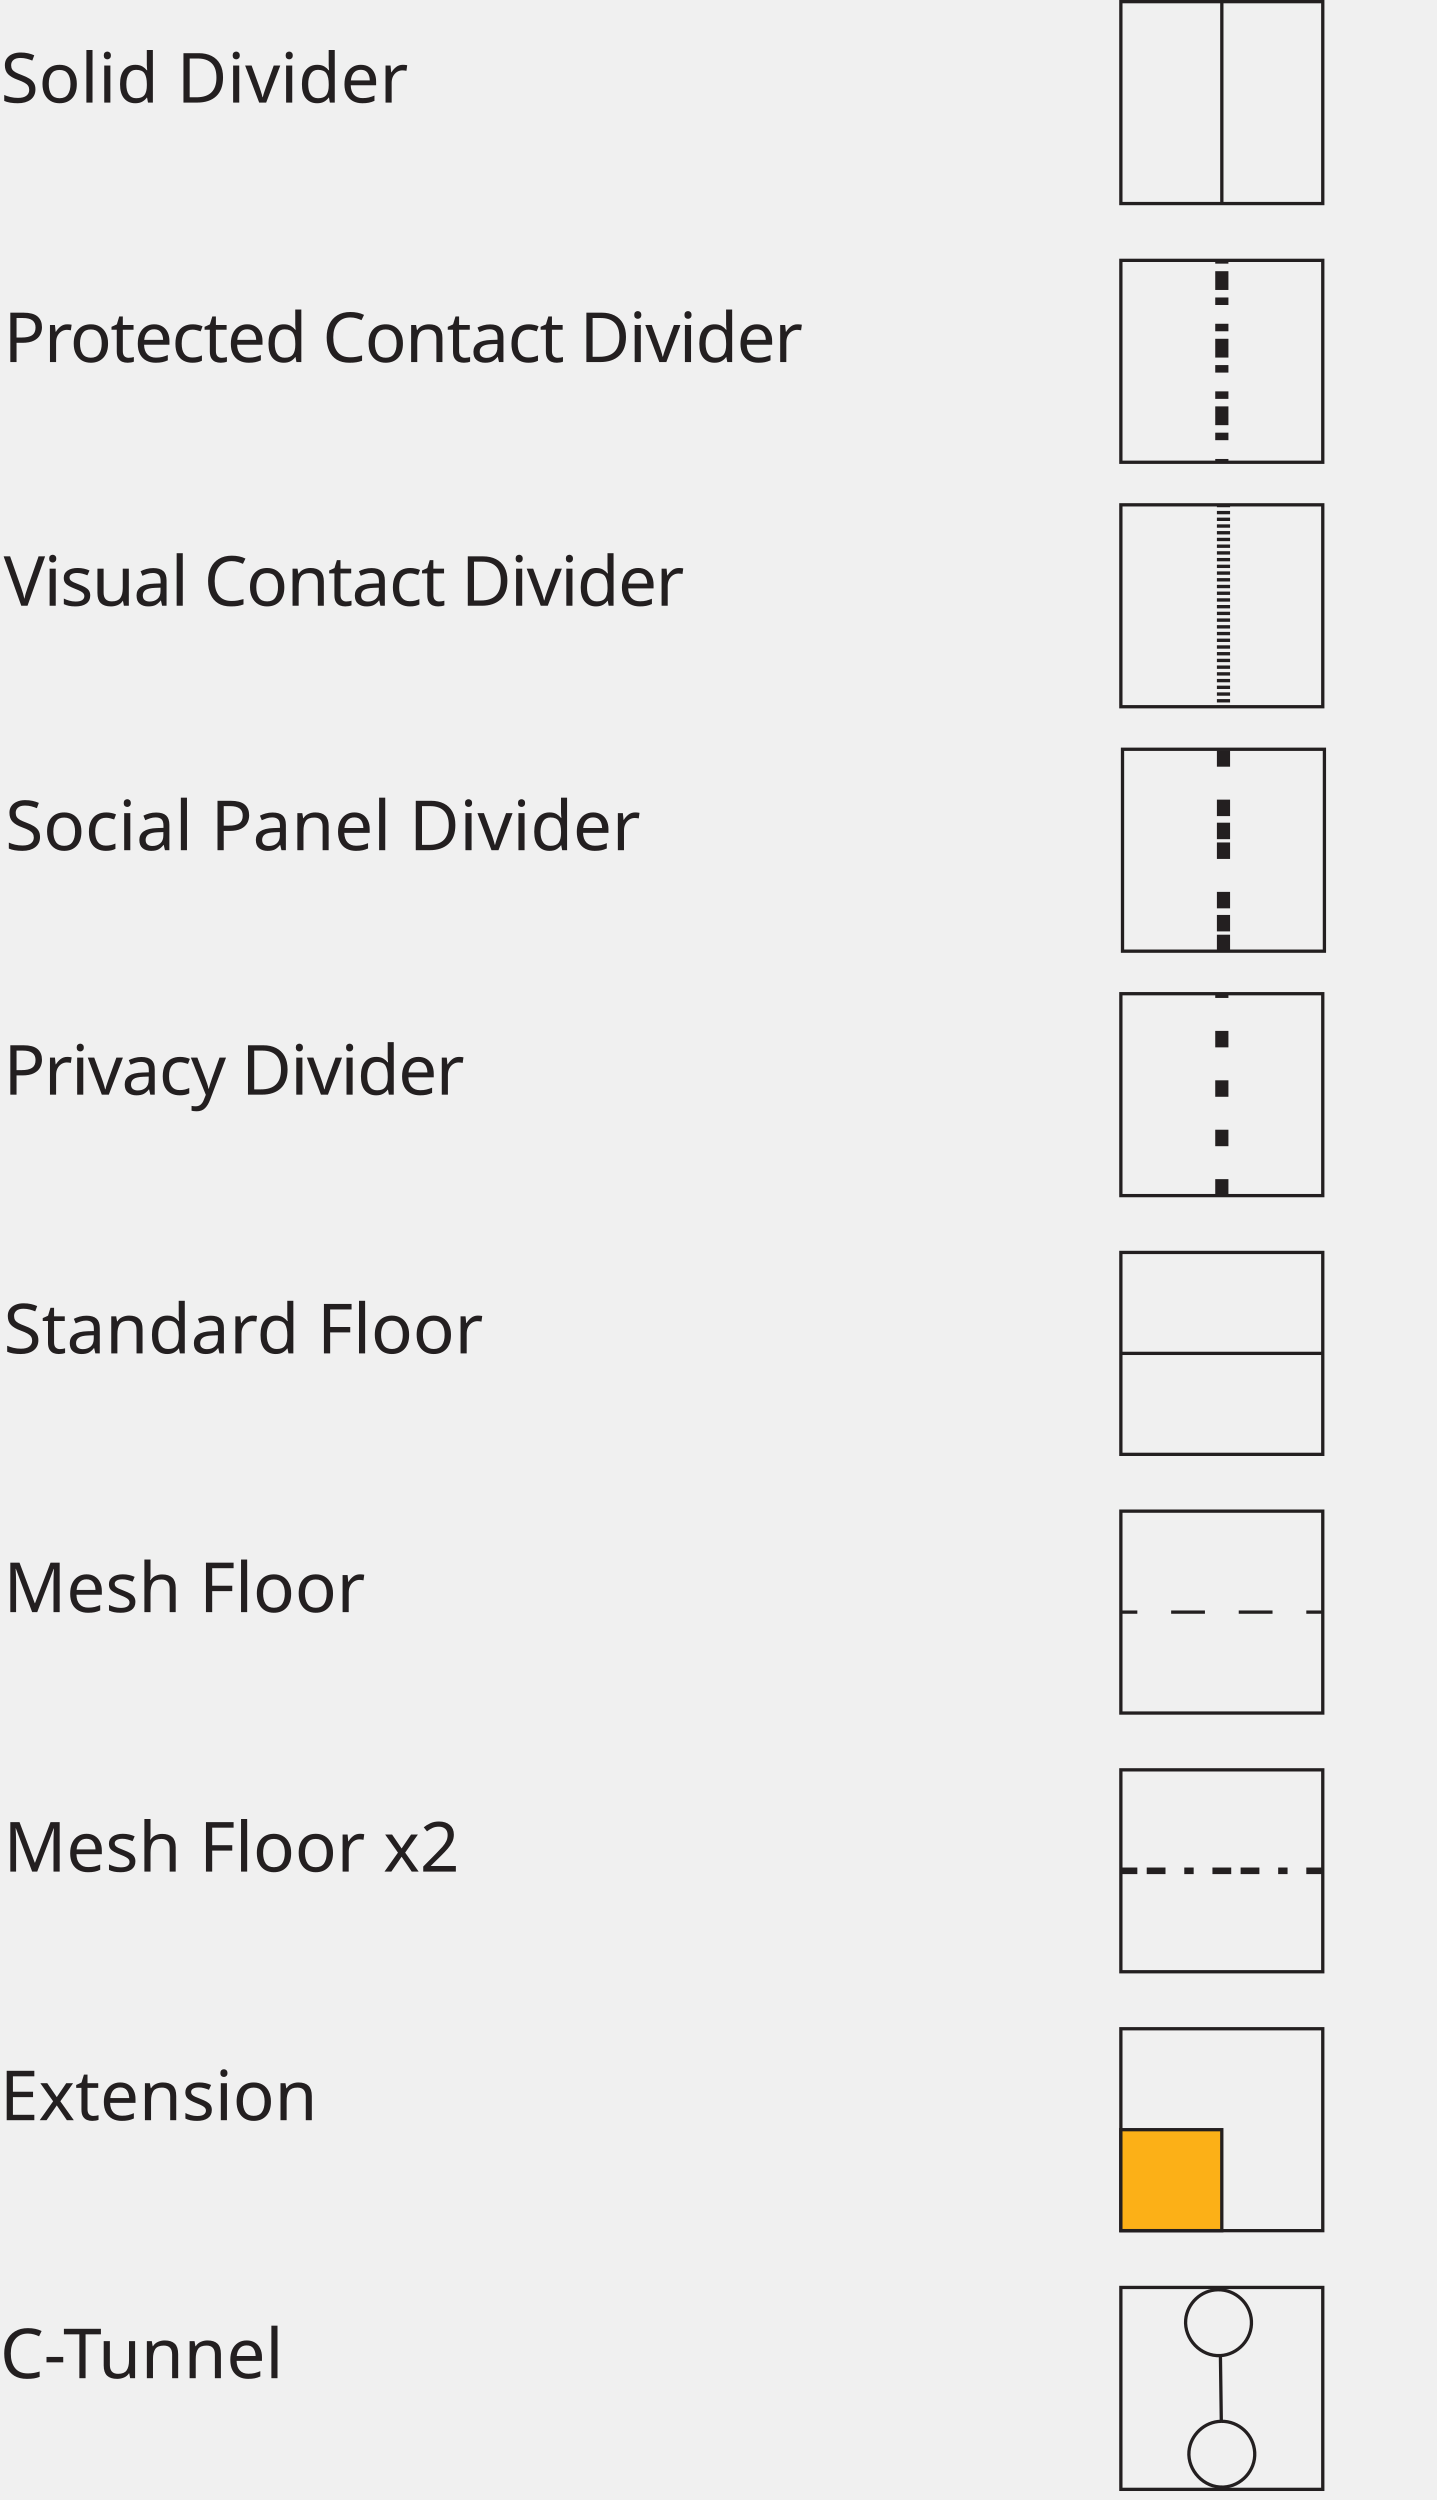
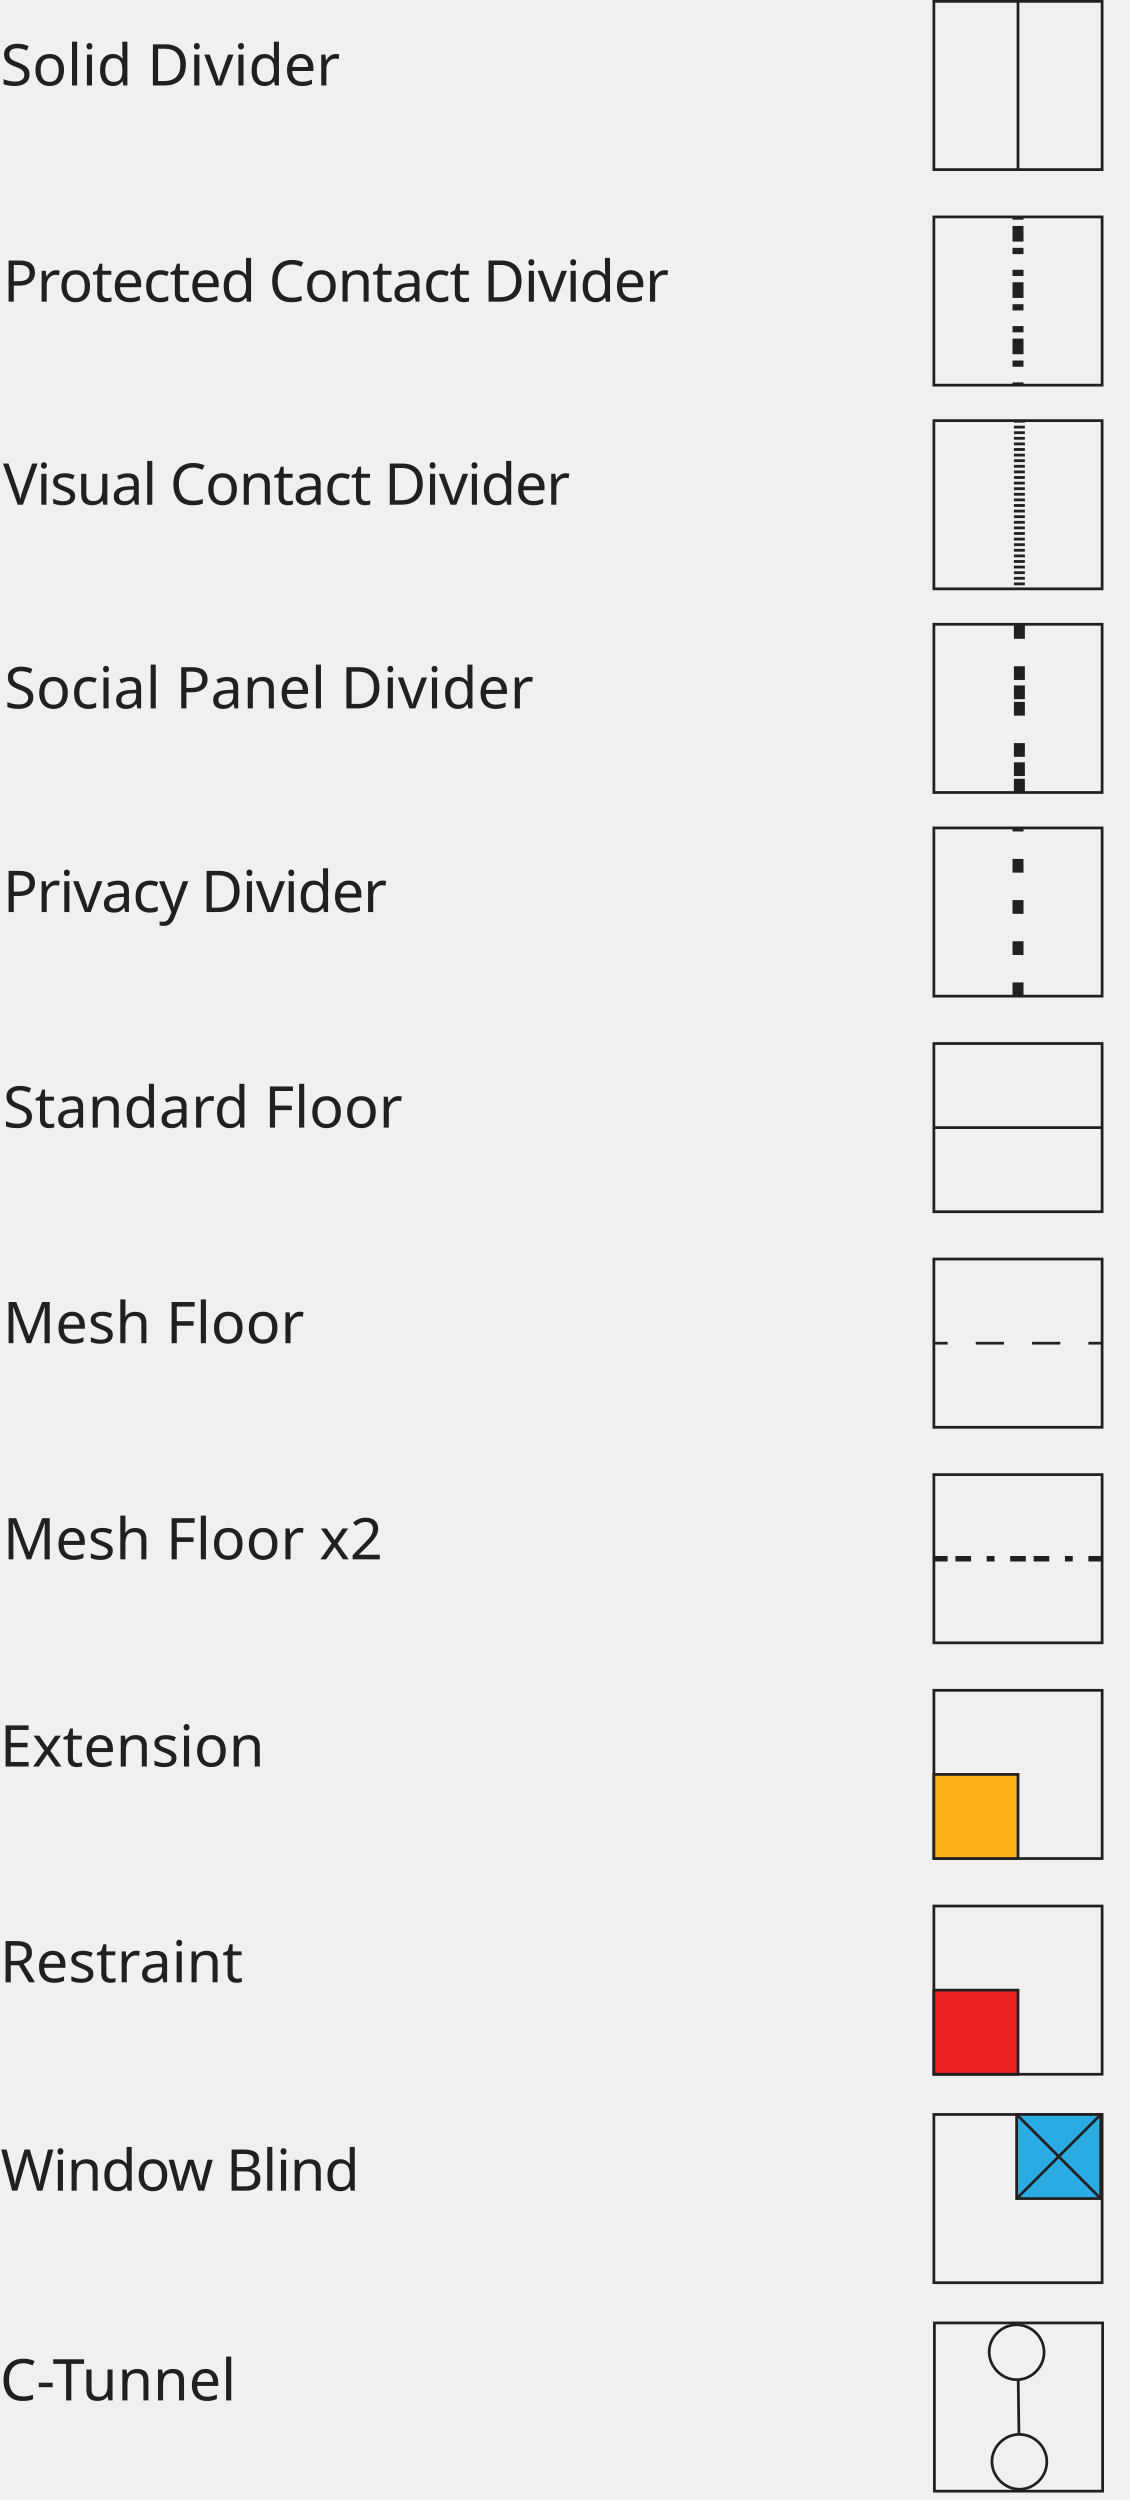
- <svg xmlns="http://www.w3.org/2000/svg" id="Layer_1" width="435.94" height="758.88" viewBox="0 0 435.94 758.88">
-   <rect x="340.24" y="694.36" width="61.29" height="61.29" style="fill:none; stroke:#231f20; stroke-miterlimit:10;" />
-   <rect x="340.24" y="615.83" width="61.29" height="61.29" style="fill:none; stroke:#231f20; stroke-miterlimit:10;" />
-   <line x1="340.24" y1="567.89" x2="345.24" y2="567.89" style="fill:none; stroke:#231f20; stroke-miterlimit:10; stroke-width:2px;" />
+ <svg xmlns="http://www.w3.org/2000/svg" id="Layer_1" width="411.51" height="910.82" viewBox="0 0 411.51 910.82">
+   <rect x="340.25" y="615.83" width="61.29" height="61.29" style="fill:none; stroke:#231f20; stroke-miterlimit:10;" />
+   <line x1="340.25" y1="567.89" x2="345.25" y2="567.89" style="fill:none; stroke:#231f20; stroke-miterlimit:10; stroke-width:2px;" />
  <line x1="348.09" y1="567.89" x2="365.19" y2="567.89" style="fill:none; stroke:#231f20; stroke-dasharray:0 0 0 0 5.7 5.7 2.85 5.7; stroke-miterlimit:10; stroke-width:2px;" />
  <line x1="368.04" y1="567.89" x2="393.68" y2="567.89" style="fill:none; stroke:#231f20; stroke-dasharray:0 0 0 0 0 0 5.7 2.85 5.7 5.7 2.85 5.7; stroke-miterlimit:10; stroke-width:2px;" />
  <line x1="396.53" y1="567.89" x2="401.53" y2="567.89" style="fill:none; stroke:#231f20; stroke-miterlimit:10; stroke-width:2px;" />
  <rect x="340.24" y="537.24" width="61.29" height="61.29" style="fill:none; stroke:#231f20; stroke-miterlimit:10;" />
-   <line x1="340.24" y1="489.36" x2="345.24" y2="489.36" style="fill:none; stroke:#231f20; stroke-miterlimit:10;" />
+   <line x1="340.25" y1="489.36" x2="345.25" y2="489.36" style="fill:none; stroke:#231f20; stroke-miterlimit:10;" />
  <line x1="355.5" y1="489.36" x2="391.4" y2="489.36" style="fill:none; stroke:#231f20; stroke-dasharray:0 0 10.26 10.26; stroke-miterlimit:10;" />
  <line x1="396.53" y1="489.36" x2="401.53" y2="489.36" style="fill:none; stroke:#231f20; stroke-miterlimit:10;" />
  <rect x="340.24" y="458.71" width="61.29" height="61.29" style="fill:none; stroke:#231f20; stroke-miterlimit:10;" />
-   <line x1="340.24" y1="410.82" x2="401.53" y2="410.82" style="fill:#fff; stroke:#231f20; stroke-miterlimit:10;" />
+   <line x1="340.25" y1="410.82" x2="401.53" y2="410.82" style="fill:#fff; stroke:#231f20; stroke-miterlimit:10;" />
  <rect x="340.24" y="380.18" width="61.29" height="61.29" style="fill:none; stroke:#231f20; stroke-miterlimit:10;" />
  <line x1="371.39" y1="214.76" x2="371.39" y2="214.26" style="fill:none; stroke:#231f20; stroke-miterlimit:10; stroke-width:4px;" />
  <line x1="371.39" y1="213.23" x2="371.39" y2="209.66" style="fill:none; stroke:#231f20; stroke-dasharray:0 0 0 0 1.02 1.02 1.02 1.02; stroke-miterlimit:10; stroke-width:4px;" />
  <line x1="371.39" y1="209.15" x2="371.39" y2="154.48" style="fill:none; stroke:#231f20; stroke-dasharray:0 0 0 0 0 0 1.02 1.02 1.02 1.02 1.02 1.02; stroke-miterlimit:10; stroke-width:4px;" />
  <line x1="371.39" y1="153.97" x2="371.39" y2="153.47" style="fill:none; stroke:#231f20; stroke-miterlimit:10; stroke-width:4px;" />
  <rect x="340.24" y="301.64" width="61.29" height="61.29" style="fill:none; stroke:#231f20; stroke-miterlimit:10;" />
  <line x1="370.89" y1="362.93" x2="370.89" y2="301.64" style="fill:#fff; stroke:#231f20; stroke-dasharray:0 0 0 0 0 0 5 10 5 10 5 10; stroke-miterlimit:10; stroke-width:4px;" />
  <rect x="340.24" y="153.24" width="61.29" height="61.29" style="fill:none; stroke:#231f20; stroke-miterlimit:10;" />
  <line x1="370.89" y1="140.32" x2="370.89" y2="139.32" style="fill:none; stroke:#231f20; stroke-miterlimit:10; stroke-width:4px;" />
  <line x1="370.89" y1="133.62" x2="370.89" y2="122.22" style="fill:none; stroke:#231f20; stroke-dasharray:0 0 0 0 2.28 2.28 5.7 2.28; stroke-miterlimit:10; stroke-width:4px;" />
  <line x1="370.89" y1="121.08" x2="370.89" y2="81.17" style="fill:none; stroke:#231f20; stroke-dasharray:0 0 0 0 0 0 2.28 5.7 2.28 2.28 5.7 2.28; stroke-miterlimit:10; stroke-width:4px;" />
  <line x1="370.89" y1="80.03" x2="370.89" y2="79.03" style="fill:none; stroke:#231f20; stroke-miterlimit:10; stroke-width:4px;" />
  <rect x="340.24" y="79.03" width="61.29" height="61.29" style="fill:none; stroke:#231f20; stroke-miterlimit:10;" />
  <line x1="370.89" y1="61.79" x2="370.89" y2=".5" style="fill:#fff; stroke:#231f20; stroke-miterlimit:10;" />
  <rect x="340.24" y=".5" width="61.29" height="61.29" style="fill:none; stroke:#231f20; stroke-miterlimit:10;" />
-   <text transform="translate(.21 31.14)" style="fill:#231f20; font-family:MyriadPro-Regular, 'Myriad Pro'; font-size:21px;">
+   <text transform="translate(.22 31.14)" style="fill:#231f20; font-family:MyriadPro-Regular, 'Myriad Pro'; font-size:21px;">
    <tspan x="0" y="0" style="letter-spacing:0em;">Solid Divider</tspan>
  </text>
  <text transform="translate(1.1 109.91)" style="fill:#231f20; font-family:MyriadPro-Regular, 'Myriad Pro'; font-size:21px;">
    <tspan x="0" y="0" style="letter-spacing:-.02em;">Protected Contact Divider</tspan>
  </text>
  <text transform="translate(1.1 183.88)" style="fill:#231f20; font-family:MyriadPro-Regular, 'Myriad Pro'; font-size:21px;">
    <tspan x="0" y="0" style="letter-spacing:-.02em;">Visual Contact Divider</tspan>
  </text>
  <text transform="translate(1.1 332.29)" style="fill:#231f20; font-family:MyriadPro-Regular, 'Myriad Pro'; font-size:21px;">
    <tspan x="0" y="0" style="letter-spacing:-.02em;">Privacy Divider</tspan>
  </text>
  <text transform="translate(1.1 410.82)" style="fill:#231f20; font-family:MyriadPro-Regular, 'Myriad Pro'; font-size:21px;">
    <tspan x="0" y="0" style="letter-spacing:0em;">Standard Floor</tspan>
  </text>
  <text transform="translate(1.1 489.36)" style="fill:#231f20; font-family:MyriadPro-Regular, 'Myriad Pro'; font-size:21px;">
    <tspan x="0" y="0" style="letter-spacing:0em;">Mesh Floor</tspan>
  </text>
  <text transform="translate(1.1 568.12)" style="fill:#231f20; font-family:MyriadPro-Regular, 'Myriad Pro'; font-size:21px;">
    <tspan x="0" y="0" style="letter-spacing:0em;">Mesh Floor x2</tspan>
  </text>
  <text transform="translate(0 643.6)" style="fill:#231f20; font-family:MyriadPro-Regular, 'Myriad Pro'; font-size:21px;">
    <tspan x="0" y="0">Extension</tspan>
  </text>
-   <text transform="translate(0 721.91)" style="fill:#231f20; font-family:MyriadPro-Regular, 'Myriad Pro'; font-size:21px;">
+   <rect x="340.43" y="846.31" width="61.29" height="61.29" style="fill:none; stroke:#231f20; stroke-miterlimit:10;" />
+   <text transform="translate(0 874.54)" style="fill:#231f20; font-family:MyriadPro-Regular, 'Myriad Pro'; font-size:21px;">
    <tspan x="0" y="0">C-Tunnel</tspan>
  </text>
-   <path d="M360.92,744.07c.43-4.88,4.65-9,9.81-9.08,5.28-.08,9.85,4.1,10.14,9.44.31,5.55-4.13,10.24-9.42,10.53-5.97.33-11.04-5.05-10.53-10.89Z" style="fill:none; stroke:#231f20; stroke-miterlimit:10;" />
-   <path d="M359.92,704.14c.43-4.89,4.65-9.01,9.81-9.08,5.28-.08,9.85,4.11,10.14,9.45.31,5.56-4.13,10.25-9.42,10.54-5.97.33-11.04-5.05-10.53-10.9Z" style="fill:none; stroke:#231f20; stroke-miterlimit:10;" />
-   <line x1="370.73" y1="734.99" x2="370.46" y2="715.04" style="fill:#fff; stroke:#231f20; stroke-miterlimit:10;" />
-   <rect x="340.24" y="646.47" width="30.64" height="30.64" style="fill:#fcb017; stroke:#231f20; stroke-miterlimit:10;" />
+   <path d="M361.42,896c.43-4.88,4.65-9,9.81-9.08,5.28-.08,9.85,4.1,10.14,9.44.31,5.55-4.13,10.24-9.42,10.53-5.97.33-11.04-5.05-10.53-10.89Z" style="fill:none; stroke:#231f20; stroke-miterlimit:10;" />
+   <path d="M360.42,856.07c.43-4.89,4.65-9.01,9.81-9.08,5.28-.08,9.85,4.11,10.14,9.45.31,5.56-4.13,10.25-9.42,10.54-5.97.33-11.04-5.05-10.53-10.9Z" style="fill:none; stroke:#231f20; stroke-miterlimit:10;" />
+   <line x1="371.23" y1="886.93" x2="370.96" y2="866.97" style="fill:#fff; stroke:#231f20; stroke-miterlimit:10;" />
+   <rect x="340.25" y="646.47" width="30.64" height="30.64" style="fill:#fcb017; stroke:#231f20; stroke-miterlimit:10;" />
  <line x1="371.39" y1="288.73" x2="371.39" y2="227.44" style="fill:#fff; stroke:#231f20; stroke-dasharray:0 0 0 0 0 0 5 1 5 2 5 10; stroke-miterlimit:10; stroke-width:4px;" />
-   <rect x="340.74" y="227.44" width="61.29" height="61.29" style="fill:none; stroke:#231f20; stroke-miterlimit:10;" />
+   <rect x="340.24" y="227.44" width="61.29" height="61.29" style="fill:none; stroke:#231f20; stroke-miterlimit:10;" />
  <text transform="translate(1.6 258.08)" style="fill:#231f20; font-family:MyriadPro-Regular, 'Myriad Pro'; font-size:21px;">
    <tspan x="0" y="0" style="letter-spacing:0em;">Social Panel Divider</tspan>
  </text>
+   <rect x="340.24" y="694.42" width="61.29" height="61.29" style="fill:none; stroke:#231f20; stroke-miterlimit:10;" />
+   <text transform="translate(0 722.19)" style="fill:#231f20; font-family:MyriadPro-Regular, 'Myriad Pro'; font-size:21px;">
+     <tspan x="0" y="0" style="letter-spacing:0em;">Restraint</tspan>
+   </text>
+   <rect x="340.25" y="725.06" width="30.64" height="30.64" style="fill:#ed2024; stroke:#231f20; stroke-miterlimit:10;" />
+   <rect x="340.24" y="770.36" width="61.29" height="61.29" style="fill:none; stroke:#231f20; stroke-miterlimit:10;" />
+   <text transform="translate(.19 798.13)" style="fill:#231f20; font-family:MyriadPro-Regular, 'Myriad Pro'; font-size:21px;">
+     <tspan x="0" y="0" style="letter-spacing:-.02em;">Window Blind</tspan>
+   </text>
+   <rect x="370.39" y="770.36" width="30.64" height="30.64" style="fill:#2aace2; stroke:#231f20; stroke-miterlimit:10;" />
+   <line x1="370.39" y1="801.01" x2="401.03" y2="770.36" style="fill:#2aace2; stroke:#231f20; stroke-miterlimit:10;" />
+   <line x1="370.39" y1="770.36" x2="401.03" y2="801.01" style="fill:#2aace2; stroke:#231f20; stroke-miterlimit:10;" />
</svg>
